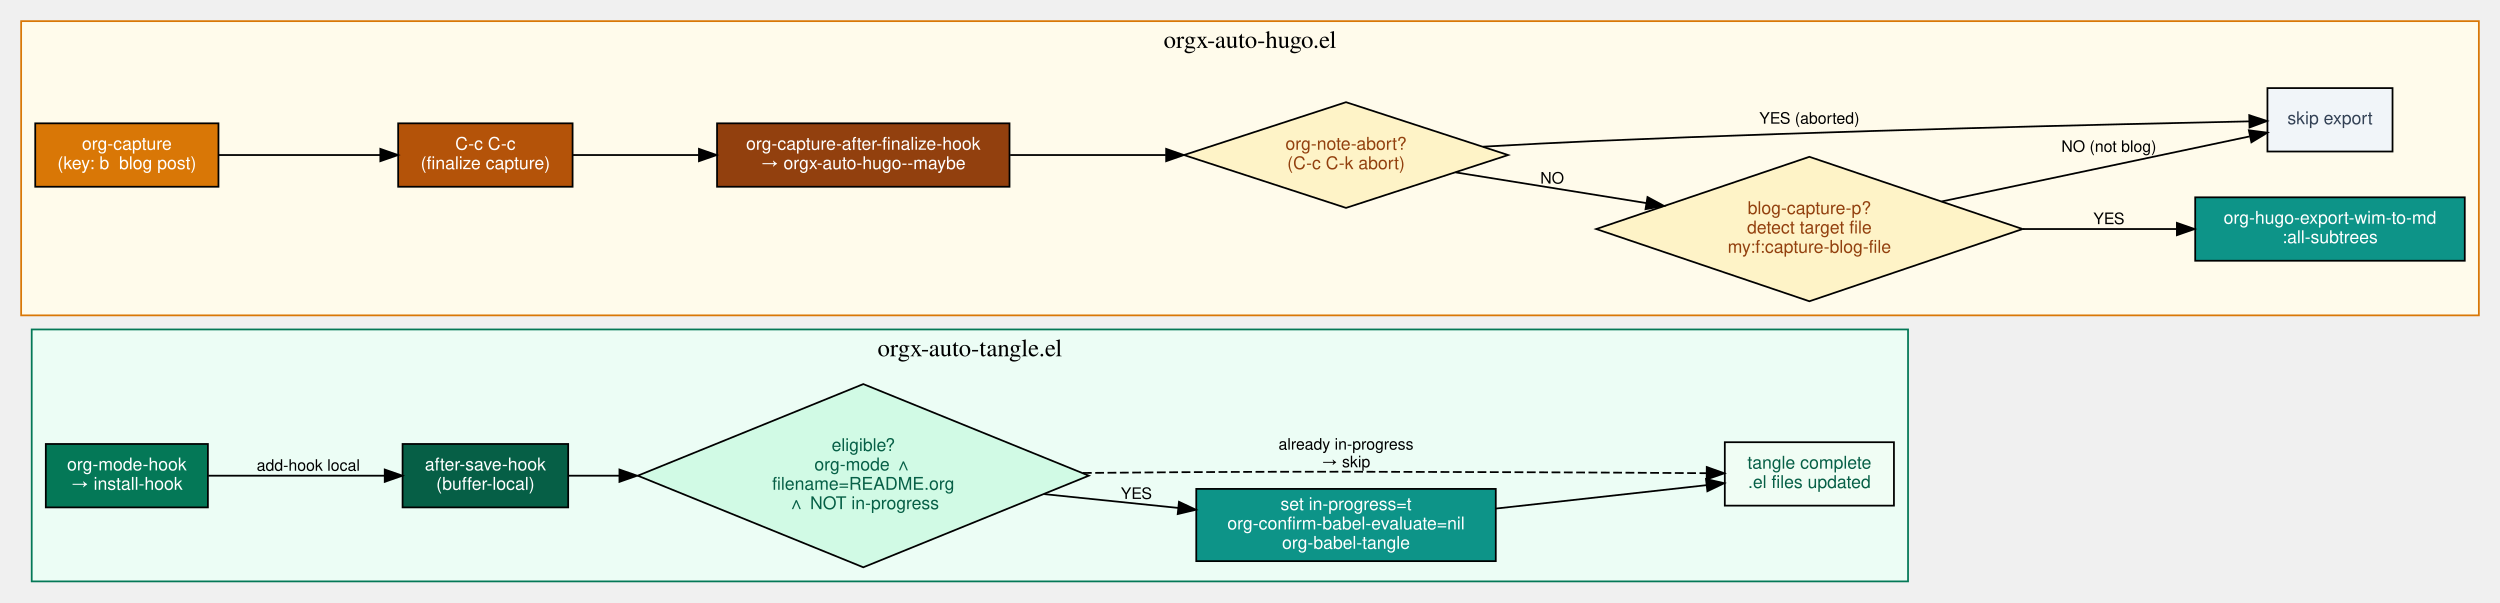
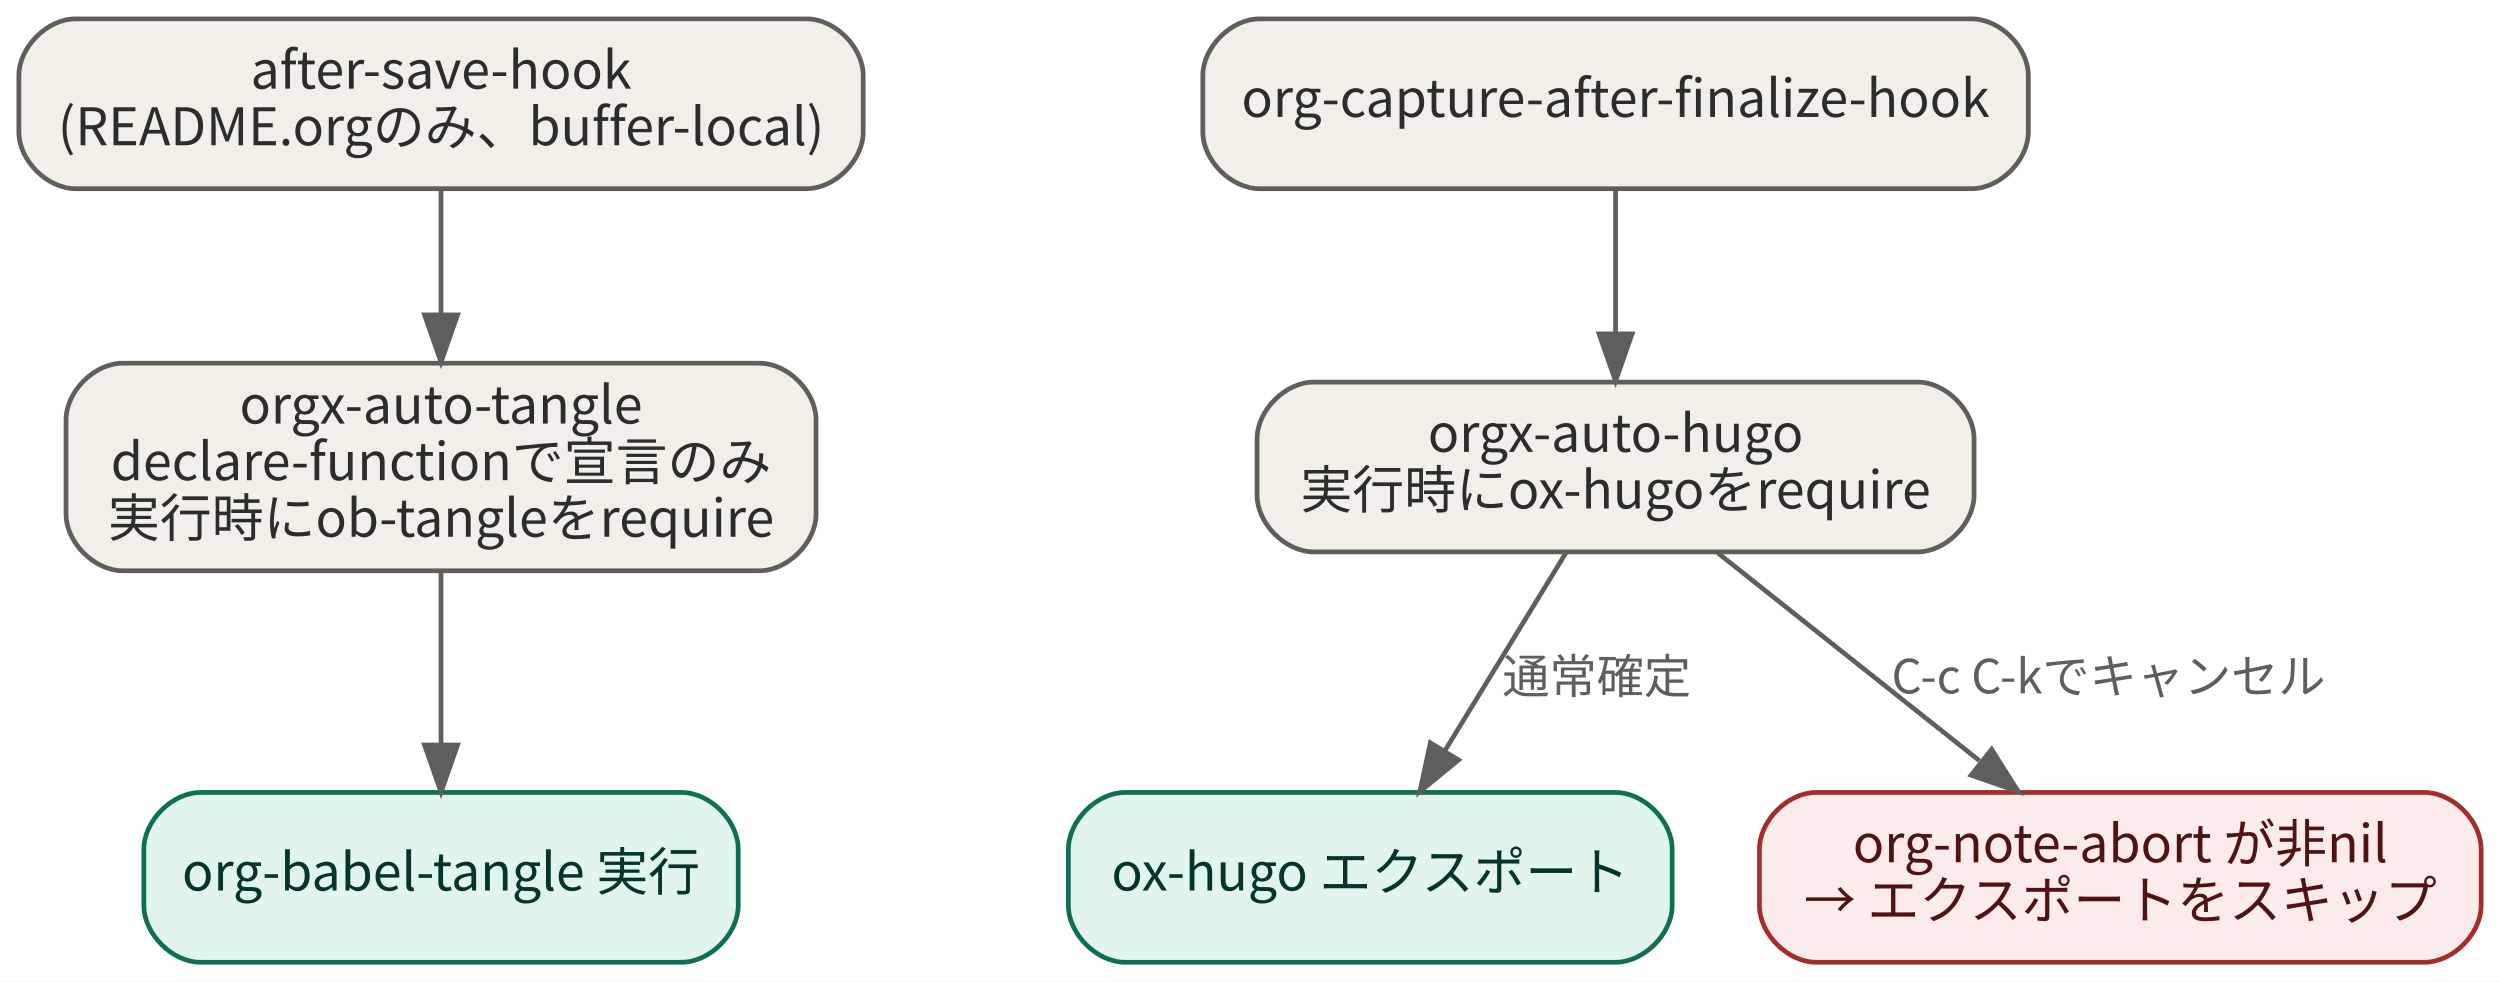
- <svg xmlns="http://www.w3.org/2000/svg" width="1419pt" height="342pt" viewBox="0.00 0.00 1419.00 342.00">
-   <g id="graph0" class="graph" transform="scale(1 1) rotate(0) translate(4 338)">
-     <g id="clust1" class="cluster">
-       <polygon fill="#ecfdf5" stroke="#047857" points="14,-8 14,-151 1079,-151 1079,-8 14,-8" />
-       <text text-anchor="middle" x="546.5" y="-135.8" font-family="Times,serif" font-size="14.00">orgx-auto-tangle.el</text>
-     </g>
-     <g id="clust2" class="cluster">
-       <polygon fill="#fffbeb" stroke="#d97706" points="8,-159 8,-326 1403,-326 1403,-159 8,-159" />
-       <text text-anchor="middle" x="705.5" y="-310.8" font-family="Times,serif" font-size="14.00">orgx-auto-hugo.el</text>
-     </g>
+ <svg xmlns="http://www.w3.org/2000/svg" width="530pt" height="208pt" viewBox="0.00 0.00 530.00 208.00">
+   <g id="graph0" class="graph" transform="scale(1 1) rotate(0) translate(4 204)">
+     <polygon fill="white" stroke="transparent" points="-4,4 -4,-204 526,-204 526,4 -4,4" />
    <g id="node1" class="node">
-       <polygon fill="#047857" stroke="black" points="114,-86 22,-86 22,-50 114,-50 114,-86" />
-       <text text-anchor="middle" x="68" y="-71" font-family="Helvetica,sans-Serif" font-size="10.00" fill="white">org-mode-hook</text>
-       <text text-anchor="middle" x="68" y="-60" font-family="Helvetica,sans-Serif" font-size="10.00" fill="white">→ install-hook</text>
+       <path fill="#f1efe8" stroke="#5f5e5a" d="M167,-200C167,-200 12,-200 12,-200 6,-200 0,-194 0,-188 0,-188 0,-176 0,-176 0,-170 6,-164 12,-164 12,-164 167,-164 167,-164 173,-164 179,-170 179,-176 179,-176 179,-188 179,-188 179,-194 173,-200 167,-200" />
+       <text text-anchor="middle" x="89.5" y="-185.2" font-family="Noto Sans CJK JP" font-size="11.00" fill="#2c2c2a">after-save-hook</text>
+       <text text-anchor="middle" x="89.5" y="-173.2" font-family="Noto Sans CJK JP" font-size="11.00" fill="#2c2c2a">(README.orgのみ、buffer-local)</text>
    </g>
    <g id="node2" class="node">
-       <polygon fill="#065f46" stroke="black" points="318.5,-86 224.5,-86 224.5,-50 318.5,-50 318.5,-86" />
-       <text text-anchor="middle" x="271.5" y="-71" font-family="Helvetica,sans-Serif" font-size="10.00" fill="white">after-save-hook</text>
-       <text text-anchor="middle" x="271.5" y="-60" font-family="Helvetica,sans-Serif" font-size="10.00" fill="white">(buffer-local)</text>
+       <path fill="#f1efe8" stroke="#5f5e5a" d="M157,-127C157,-127 22,-127 22,-127 16,-127 10,-121 10,-115 10,-115 10,-95 10,-95 10,-89 16,-83 22,-83 22,-83 157,-83 157,-83 163,-83 169,-89 169,-95 169,-95 169,-115 169,-115 169,-121 163,-127 157,-127" />
+       <text text-anchor="middle" x="89.5" y="-114.2" font-family="Noto Sans CJK JP" font-size="11.00" fill="#2c2c2a">orgx-auto-tangle</text>
+       <text text-anchor="middle" x="89.5" y="-102.2" font-family="Noto Sans CJK JP" font-size="11.00" fill="#2c2c2a">declare-functionで宣言のみ</text>
+       <text text-anchor="middle" x="89.5" y="-90.2" font-family="Noto Sans CJK JP" font-size="11.00" fill="#2c2c2a">実行時にob-tangleをrequire</text>
    </g>
    <g id="edge1" class="edge">
-       <path fill="none" stroke="black" d="M114.22,-68C143.72,-68 182.46,-68 213.99,-68" />
-       <polygon fill="black" stroke="black" points="214.38,-71.5 224.38,-68 214.38,-64.5 214.38,-71.5" />
-       <text text-anchor="middle" x="171" y="-70.8" font-family="Helvetica,sans-Serif" font-size="9.00">add-hook local</text>
+       <path fill="none" stroke="#5f5e5a" d="M89.5,-163.98C89.5,-156.15 89.5,-146.61 89.5,-137.54" />
+       <polygon fill="#5f5e5a" stroke="#5f5e5a" points="93,-137.24 89.5,-127.24 86,-137.24 93,-137.24" />
+     </g>
+     <g id="node5" class="node">
+       <path fill="#e1f5ee" stroke="#0f6e56" d="M140.5,-36C140.5,-36 38.5,-36 38.5,-36 32.5,-36 26.5,-30 26.5,-24 26.5,-24 26.5,-12 26.5,-12 26.5,-6 32.5,0 38.5,0 38.5,0 140.5,0 140.5,0 146.5,0 152.5,-6 152.5,-12 152.5,-12 152.5,-24 152.5,-24 152.5,-30 146.5,-36 140.5,-36" />
+       <text text-anchor="middle" x="89.5" y="-15.2" font-family="Noto Sans CJK JP" font-size="11.00" fill="#04342c">org-babel-tangle 実行</text>
+     </g>
+     <g id="edge2" class="edge">
+       <path fill="none" stroke="#5f5e5a" d="M89.5,-82.99C89.5,-71.92 89.5,-58.22 89.5,-46.34" />
+       <polygon fill="#5f5e5a" stroke="#5f5e5a" points="93,-46.06 89.5,-36.06 86,-46.06 93,-46.06" />
    </g>
    <g id="node3" class="node">
-       <polygon fill="#d1fae5" stroke="black" points="486,-120 358,-68 486,-16 614,-68 486,-120" />
-       <text text-anchor="middle" x="486" y="-82" font-family="Helvetica,sans-Serif" font-size="10.00" fill="#065f46">eligible?</text>
-       <text text-anchor="middle" x="486" y="-71" font-family="Helvetica,sans-Serif" font-size="10.00" fill="#065f46">org-mode ∧</text>
-       <text text-anchor="middle" x="486" y="-60" font-family="Helvetica,sans-Serif" font-size="10.00" fill="#065f46">filename=README.org</text>
-       <text text-anchor="middle" x="486" y="-49" font-family="Helvetica,sans-Serif" font-size="10.00" fill="#065f46">∧ NOT in-progress</text>
-     </g>
-     <g id="edge2" class="edge">
-       <path fill="none" stroke="black" d="M318.61,-68C327.49,-68 337.21,-68 347.34,-68" />
-       <polygon fill="black" stroke="black" points="347.6,-71.5 357.6,-68 347.6,-64.5 347.6,-71.5" />
+       <path fill="#f1efe8" stroke="#5f5e5a" d="M414,-200C414,-200 263,-200 263,-200 257,-200 251,-194 251,-188 251,-188 251,-176 251,-176 251,-170 257,-164 263,-164 263,-164 414,-164 414,-164 420,-164 426,-170 426,-176 426,-176 426,-188 426,-188 426,-194 420,-200 414,-200" />
+       <text text-anchor="middle" x="338.5" y="-179.2" font-family="Noto Sans CJK JP" font-size="11.00" fill="#2c2c2a">org-capture-after-finalize-hook</text>
    </g>
    <g id="node4" class="node">
-       <polygon fill="#0d9488" stroke="black" points="845,-60.5 675,-60.5 675,-19.5 845,-19.5 845,-60.5" />
-       <text text-anchor="middle" x="760" y="-48.5" font-family="Helvetica,sans-Serif" font-size="10.00" fill="white">set in-progress=t</text>
-       <text text-anchor="middle" x="760" y="-37.5" font-family="Helvetica,sans-Serif" font-size="10.00" fill="white">org-confirm-babel-evaluate=nil</text>
-       <text text-anchor="middle" x="760" y="-26.5" font-family="Helvetica,sans-Serif" font-size="10.00" fill="white">org-babel-tangle</text>
+       <path fill="#f1efe8" stroke="#5f5e5a" d="M402.5,-123C402.5,-123 274.5,-123 274.5,-123 268.5,-123 262.5,-117 262.5,-111 262.5,-111 262.5,-99 262.5,-99 262.5,-93 268.5,-87 274.5,-87 274.5,-87 402.5,-87 402.5,-87 408.5,-87 414.5,-93 414.5,-99 414.5,-99 414.5,-111 414.5,-111 414.5,-117 408.5,-123 402.5,-123" />
+       <text text-anchor="middle" x="338.5" y="-108.2" font-family="Noto Sans CJK JP" font-size="11.00" fill="#2c2c2a">orgx-auto-hugo</text>
+       <text text-anchor="middle" x="338.5" y="-96.2" font-family="Noto Sans CJK JP" font-size="11.00" fill="#2c2c2a">実行時にox-hugoをrequire</text>
    </g>
    <g id="edge3" class="edge">
-       <path fill="none" stroke="black" d="M588.67,-57.53C613.6,-54.97 640.18,-52.23 664.75,-49.7" />
-       <polygon fill="black" stroke="black" points="665.19,-53.18 674.78,-48.67 664.47,-46.21 665.19,-53.18" />
-       <text text-anchor="middle" x="641" y="-54.8" font-family="Helvetica,sans-Serif" font-size="9.00">YES</text>
+       <path fill="none" stroke="#5f5e5a" d="M338.5,-163.98C338.5,-154.94 338.5,-143.6 338.5,-133.35" />
+       <polygon fill="#5f5e5a" stroke="#5f5e5a" points="342,-133.21 338.5,-123.21 335,-133.21 342,-133.21" />
    </g>
-     <g id="node5" class="node">
-       <polygon fill="#f0fdf4" stroke="black" points="1071,-87 975,-87 975,-51 1071,-51 1071,-87" />
-       <text text-anchor="middle" x="1023" y="-72" font-family="Helvetica,sans-Serif" font-size="10.00" fill="#065f46">tangle complete</text>
-       <text text-anchor="middle" x="1023" y="-61" font-family="Helvetica,sans-Serif" font-size="10.00" fill="#065f46">.el files updated</text>
+     <g id="node6" class="node">
+       <path fill="#e1f5ee" stroke="#0f6e56" d="M338.5,-36C338.5,-36 234.5,-36 234.5,-36 228.5,-36 222.5,-30 222.5,-24 222.5,-24 222.5,-12 222.5,-12 222.5,-6 228.5,0 234.5,0 234.5,0 338.5,0 338.5,0 344.5,0 350.5,-6 350.5,-12 350.5,-12 350.5,-24 350.5,-24 350.5,-30 344.5,-36 338.5,-36" />
+       <text text-anchor="middle" x="286.5" y="-15.2" font-family="Noto Sans CJK JP" font-size="11.00" fill="#04342c">ox-hugo エクスポート</text>
    </g>
    <g id="edge4" class="edge">
-       <path fill="none" stroke="black" stroke-dasharray="5,2" d="M610.65,-69.55C629.85,-69.74 649.46,-69.9 668,-70 749.78,-70.45 770.22,-70.24 852,-70 889.42,-69.89 931.47,-69.64 964.39,-69.42" />
-       <polygon fill="black" stroke="black" points="964.76,-72.92 974.73,-69.35 964.71,-65.92 964.76,-72.92" />
-       <text text-anchor="middle" x="760" y="-82.8" font-family="Helvetica,sans-Serif" font-size="9.00">already in-progress</text>
-       <text text-anchor="middle" x="760" y="-72.8" font-family="Helvetica,sans-Serif" font-size="9.00">→ skip</text>
+       <path fill="none" stroke="#5f5e5a" d="M327.98,-86.8C320.65,-74.82 310.74,-58.62 302.44,-45.06" />
+       <polygon fill="#5f5e5a" stroke="#5f5e5a" points="305.21,-42.88 297.01,-36.18 299.24,-46.53 305.21,-42.88" />
+       <text text-anchor="middle" x="334.5" y="-57" font-family="Noto Sans CJK JP" font-size="10.00" fill="#5f5e5a">通常確定</text>
+     </g>
+     <g id="node7" class="node">
+       <path fill="#fcebeb" stroke="#a32d2d" d="M510,-36C510,-36 381,-36 381,-36 375,-36 369,-30 369,-24 369,-24 369,-12 369,-12 369,-6 375,0 381,0 381,0 510,0 510,0 516,0 522,-6 522,-12 522,-12 522,-24 522,-24 522,-30 516,-36 510,-36" />
+       <text text-anchor="middle" x="445.5" y="-21.2" font-family="Noto Sans CJK JP" font-size="11.00" fill="#501313">org-note-abort が非nil</text>
+       <text text-anchor="middle" x="445.5" y="-9.2" font-family="Noto Sans CJK JP" font-size="11.00" fill="#501313">→ エクスポートをスキップ</text>
    </g>
    <g id="edge5" class="edge">
-       <path fill="none" stroke="black" d="M845.02,-49.34C884.08,-53.68 929.53,-58.73 964.6,-62.62" />
-       <polygon fill="black" stroke="black" points="964.33,-66.11 974.66,-63.74 965.11,-59.16 964.33,-66.11" />
-     </g>
-     <g id="node6" class="node">
-       <polygon fill="#d97706" stroke="black" points="120,-268 16,-268 16,-232 120,-232 120,-268" />
-       <text text-anchor="middle" x="68" y="-253" font-family="Helvetica,sans-Serif" font-size="10.00" fill="white">org-capture</text>
-       <text text-anchor="middle" x="68" y="-242" font-family="Helvetica,sans-Serif" font-size="10.00" fill="white">(key: b  blog post)</text>
-     </g>
-     <g id="node7" class="node">
-       <polygon fill="#b45309" stroke="black" points="321,-268 222,-268 222,-232 321,-232 321,-268" />
-       <text text-anchor="middle" x="271.5" y="-253" font-family="Helvetica,sans-Serif" font-size="10.00" fill="white">C-c C-c</text>
-       <text text-anchor="middle" x="271.5" y="-242" font-family="Helvetica,sans-Serif" font-size="10.00" fill="white">(finalize capture)</text>
-     </g>
-     <g id="edge6" class="edge">
-       <path fill="none" stroke="black" d="M120.11,-250C148.06,-250 182.81,-250 211.86,-250" />
-       <polygon fill="black" stroke="black" points="211.88,-253.5 221.88,-250 211.88,-246.5 211.88,-253.5" />
-     </g>
-     <g id="node8" class="node">
-       <polygon fill="#92400e" stroke="black" points="569,-268 403,-268 403,-232 569,-232 569,-268" />
-       <text text-anchor="middle" x="486" y="-253" font-family="Helvetica,sans-Serif" font-size="10.00" fill="white">org-capture-after-finalize-hook</text>
-       <text text-anchor="middle" x="486" y="-242" font-family="Helvetica,sans-Serif" font-size="10.00" fill="white">→ orgx-auto-hugo--maybe</text>
-     </g>
-     <g id="edge7" class="edge">
-       <path fill="none" stroke="black" d="M321.25,-250C342.47,-250 368.06,-250 392.64,-250" />
-       <polygon fill="black" stroke="black" points="392.73,-253.5 402.73,-250 392.73,-246.5 392.73,-253.5" />
-     </g>
-     <g id="node9" class="node">
-       <polygon fill="#fef3c7" stroke="black" points="760,-280 668,-250 760,-220 852,-250 760,-280" />
-       <text text-anchor="middle" x="760" y="-253" font-family="Helvetica,sans-Serif" font-size="10.00" fill="#92400e">org-note-abort?</text>
-       <text text-anchor="middle" x="760" y="-242" font-family="Helvetica,sans-Serif" font-size="10.00" fill="#92400e">(C-c C-k abort)</text>
-     </g>
-     <g id="edge8" class="edge">
-       <path fill="none" stroke="black" d="M569.35,-250C597.18,-250 628.59,-250 657.71,-250" />
-       <polygon fill="black" stroke="black" points="657.91,-253.5 667.91,-250 657.91,-246.5 657.91,-253.5" />
-     </g>
-     <g id="node10" class="node">
-       <polygon fill="#fef3c7" stroke="black" points="1023,-249 902,-208 1023,-167 1144,-208 1023,-249" />
-       <text text-anchor="middle" x="1023" y="-216.5" font-family="Helvetica,sans-Serif" font-size="10.00" fill="#92400e">blog-capture-p?</text>
-       <text text-anchor="middle" x="1023" y="-205.5" font-family="Helvetica,sans-Serif" font-size="10.00" fill="#92400e">detect target file</text>
-       <text text-anchor="middle" x="1023" y="-194.5" font-family="Helvetica,sans-Serif" font-size="10.00" fill="#92400e">my:f:capture-blog-file</text>
-     </g>
-     <g id="edge10" class="edge">
-       <path fill="none" stroke="black" d="M822.19,-240.15C854.42,-234.97 894.59,-228.5 930.45,-222.73" />
-       <polygon fill="black" stroke="black" points="931.12,-226.17 940.43,-221.13 930,-219.26 931.12,-226.17" />
-       <text text-anchor="middle" x="877" y="-233.8" font-family="Helvetica,sans-Serif" font-size="9.00">NO</text>
-     </g>
-     <g id="node12" class="node">
-       <polygon fill="#f1f5f9" stroke="black" points="1354,-288 1283,-288 1283,-252 1354,-252 1354,-288" />
-       <text text-anchor="middle" x="1318.5" y="-267.5" font-family="Helvetica,sans-Serif" font-size="10.00" fill="#334155">skip export</text>
-     </g>
-     <g id="edge9" class="edge">
-       <path fill="none" stroke="black" d="M837.82,-254.75C858.64,-255.93 881.18,-257.11 902,-258 1036.79,-263.77 1196.31,-267.51 1272.55,-269.11" />
-       <polygon fill="black" stroke="black" points="1272.67,-272.61 1282.74,-269.32 1272.82,-265.62 1272.67,-272.61" />
-       <text text-anchor="middle" x="1023" y="-267.8" font-family="Helvetica,sans-Serif" font-size="9.00">YES (aborted)</text>
-     </g>
-     <g id="node11" class="node">
-       <polygon fill="#0d9488" stroke="black" points="1395,-226 1242,-226 1242,-190 1395,-190 1395,-226" />
-       <text text-anchor="middle" x="1318.5" y="-211" font-family="Helvetica,sans-Serif" font-size="10.00" fill="white">org-hugo-export-wim-to-md</text>
-       <text text-anchor="middle" x="1318.5" y="-200" font-family="Helvetica,sans-Serif" font-size="10.00" fill="white">:all-subtrees</text>
-     </g>
-     <g id="edge11" class="edge">
-       <path fill="none" stroke="black" d="M1144.22,-208C1173.42,-208 1204.07,-208 1231.33,-208" />
-       <polygon fill="black" stroke="black" points="1231.61,-211.5 1241.61,-208 1231.61,-204.5 1231.61,-211.5" />
-       <text text-anchor="middle" x="1193" y="-210.8" font-family="Helvetica,sans-Serif" font-size="9.00">YES</text>
-     </g>
-     <g id="edge12" class="edge">
-       <path fill="none" stroke="black" d="M1098.06,-223.65C1153.16,-235.28 1226.55,-250.79 1272.92,-260.58" />
-       <polygon fill="black" stroke="black" points="1272.45,-264.06 1282.96,-262.7 1273.9,-257.21 1272.45,-264.06" />
-       <text text-anchor="middle" x="1193" y="-251.8" font-family="Helvetica,sans-Serif" font-size="9.00">NO (not blog)</text>
+       <path fill="none" stroke="#5f5e5a" d="M360.15,-86.8C376.11,-74.13 398,-56.73 415.62,-42.74" />
+       <polygon fill="#5f5e5a" stroke="#5f5e5a" points="418.23,-45.14 423.88,-36.18 413.87,-39.66 418.23,-45.14" />
+       <text text-anchor="middle" x="443" y="-57" font-family="Noto Sans CJK JP" font-size="10.00" fill="#5f5e5a">C-c C-kでキャンセル</text>
    </g>
  </g>
</svg>
